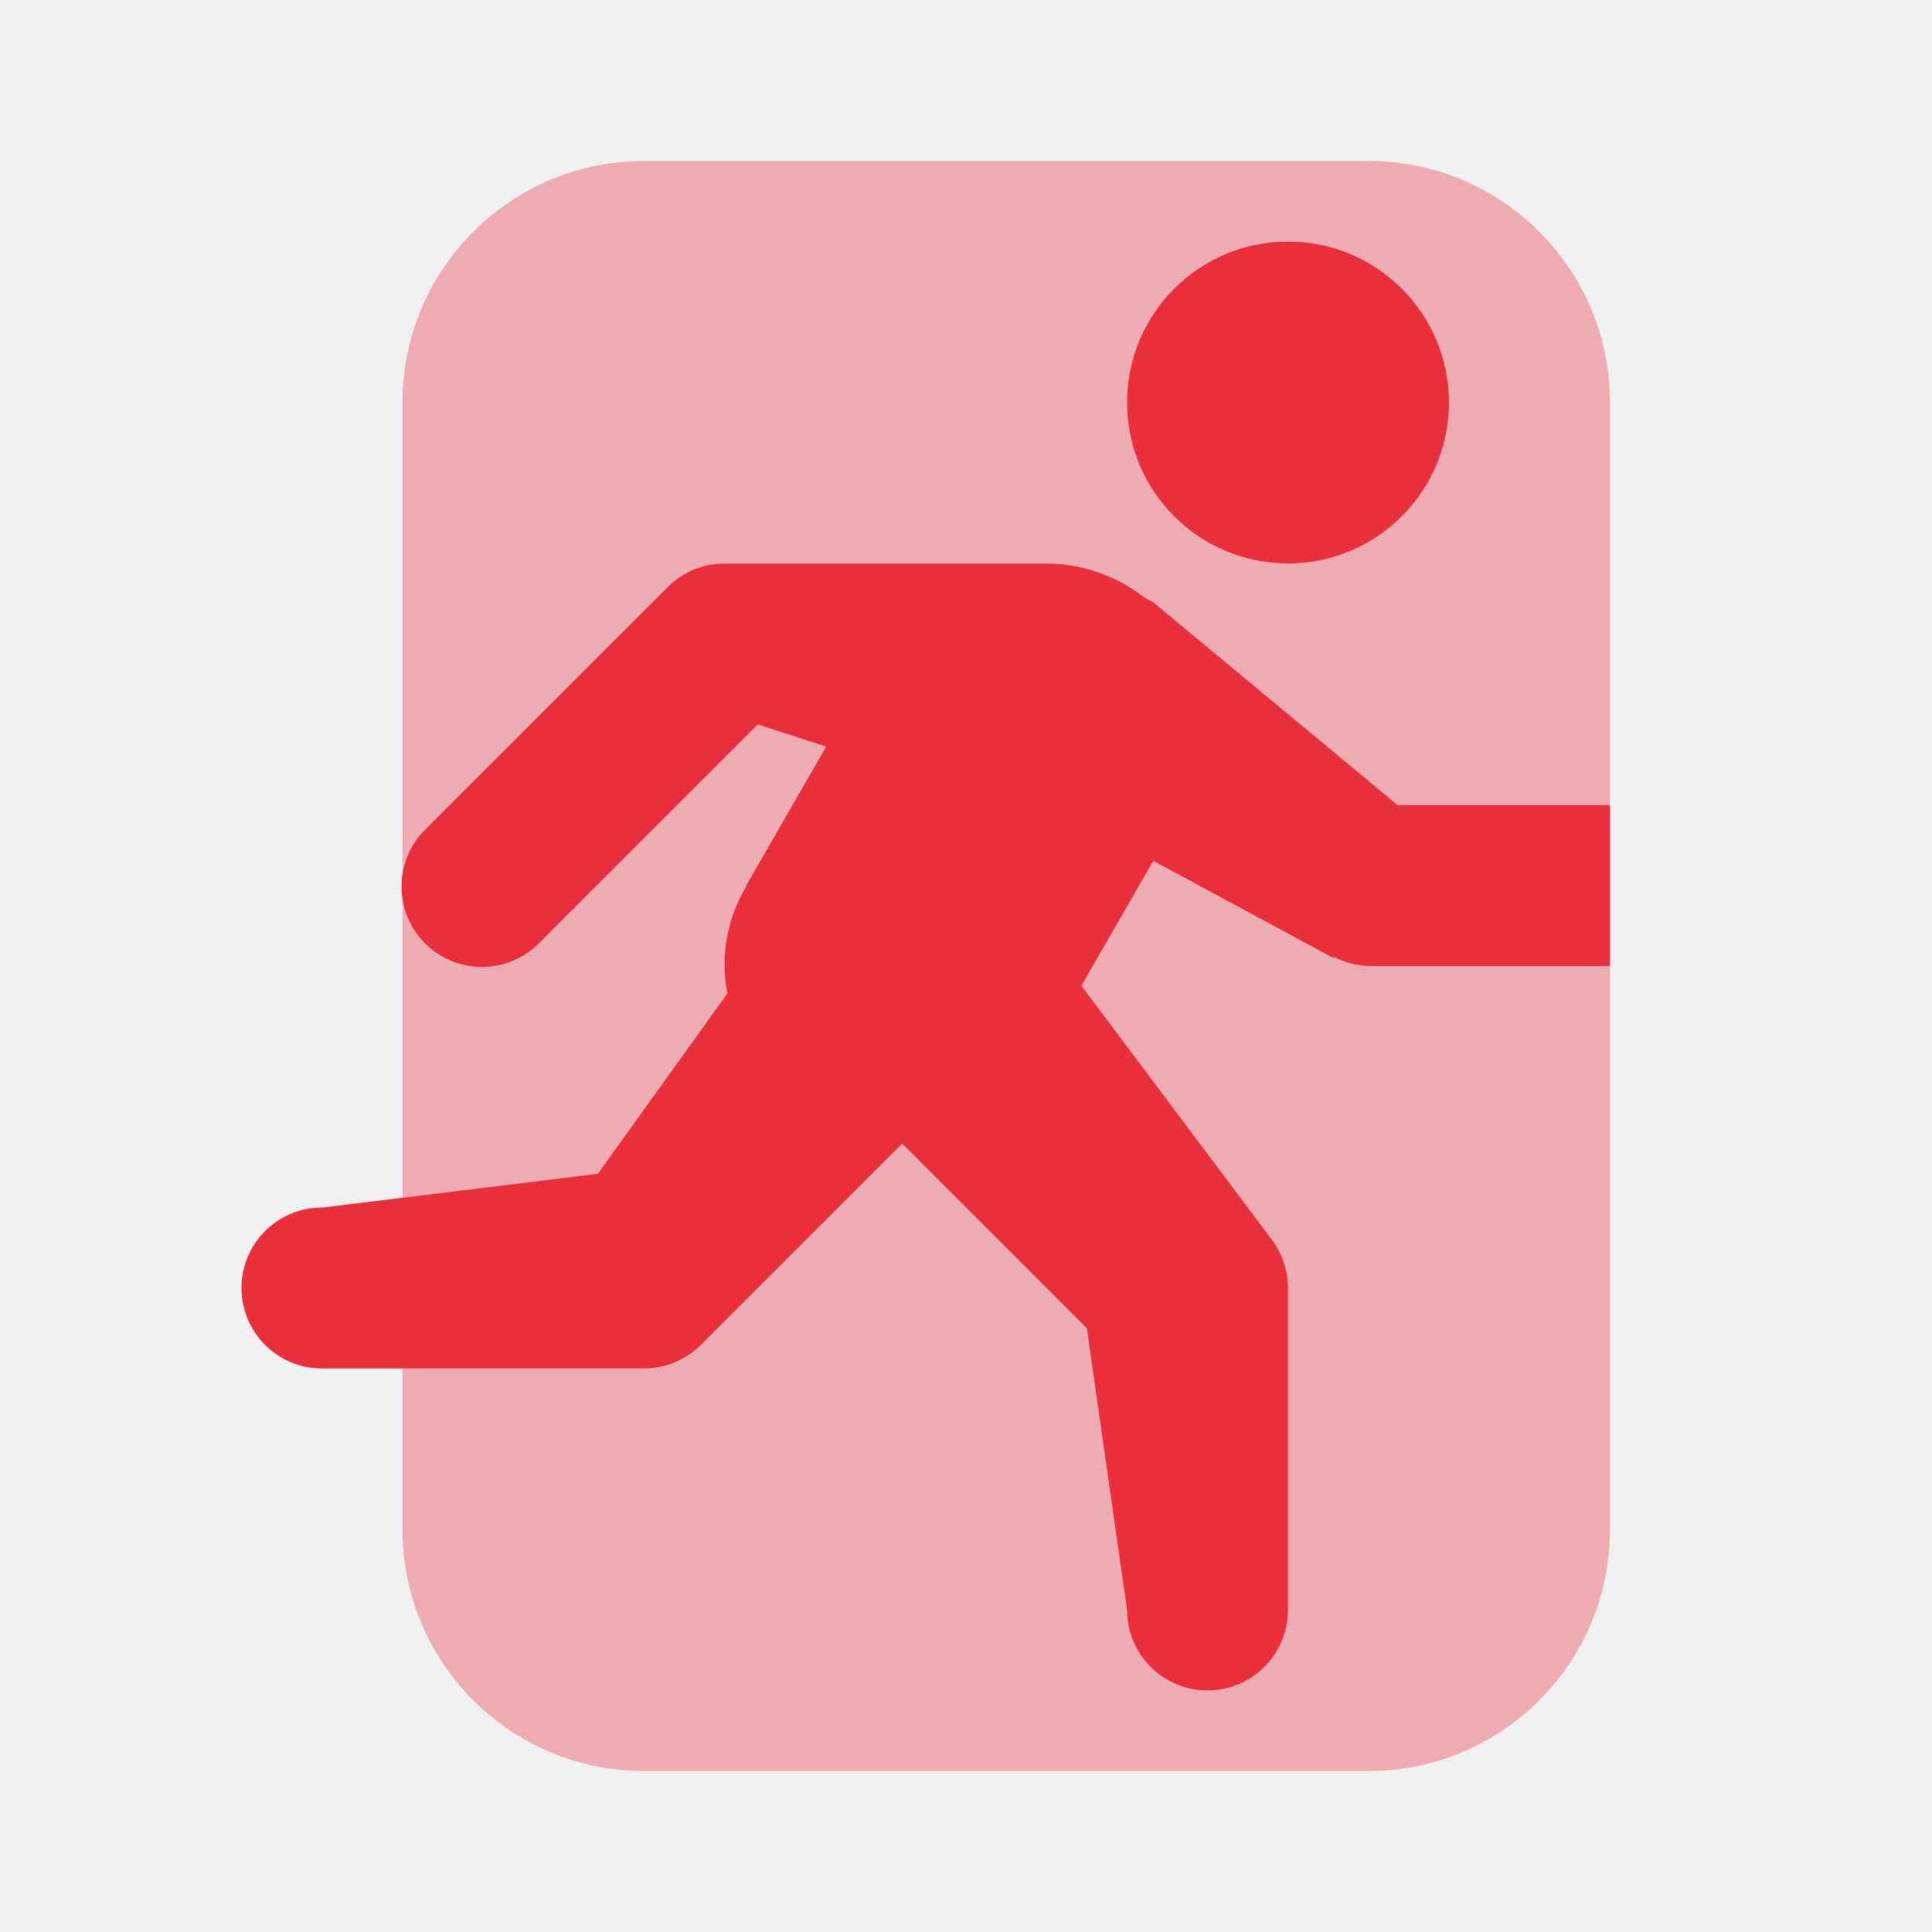
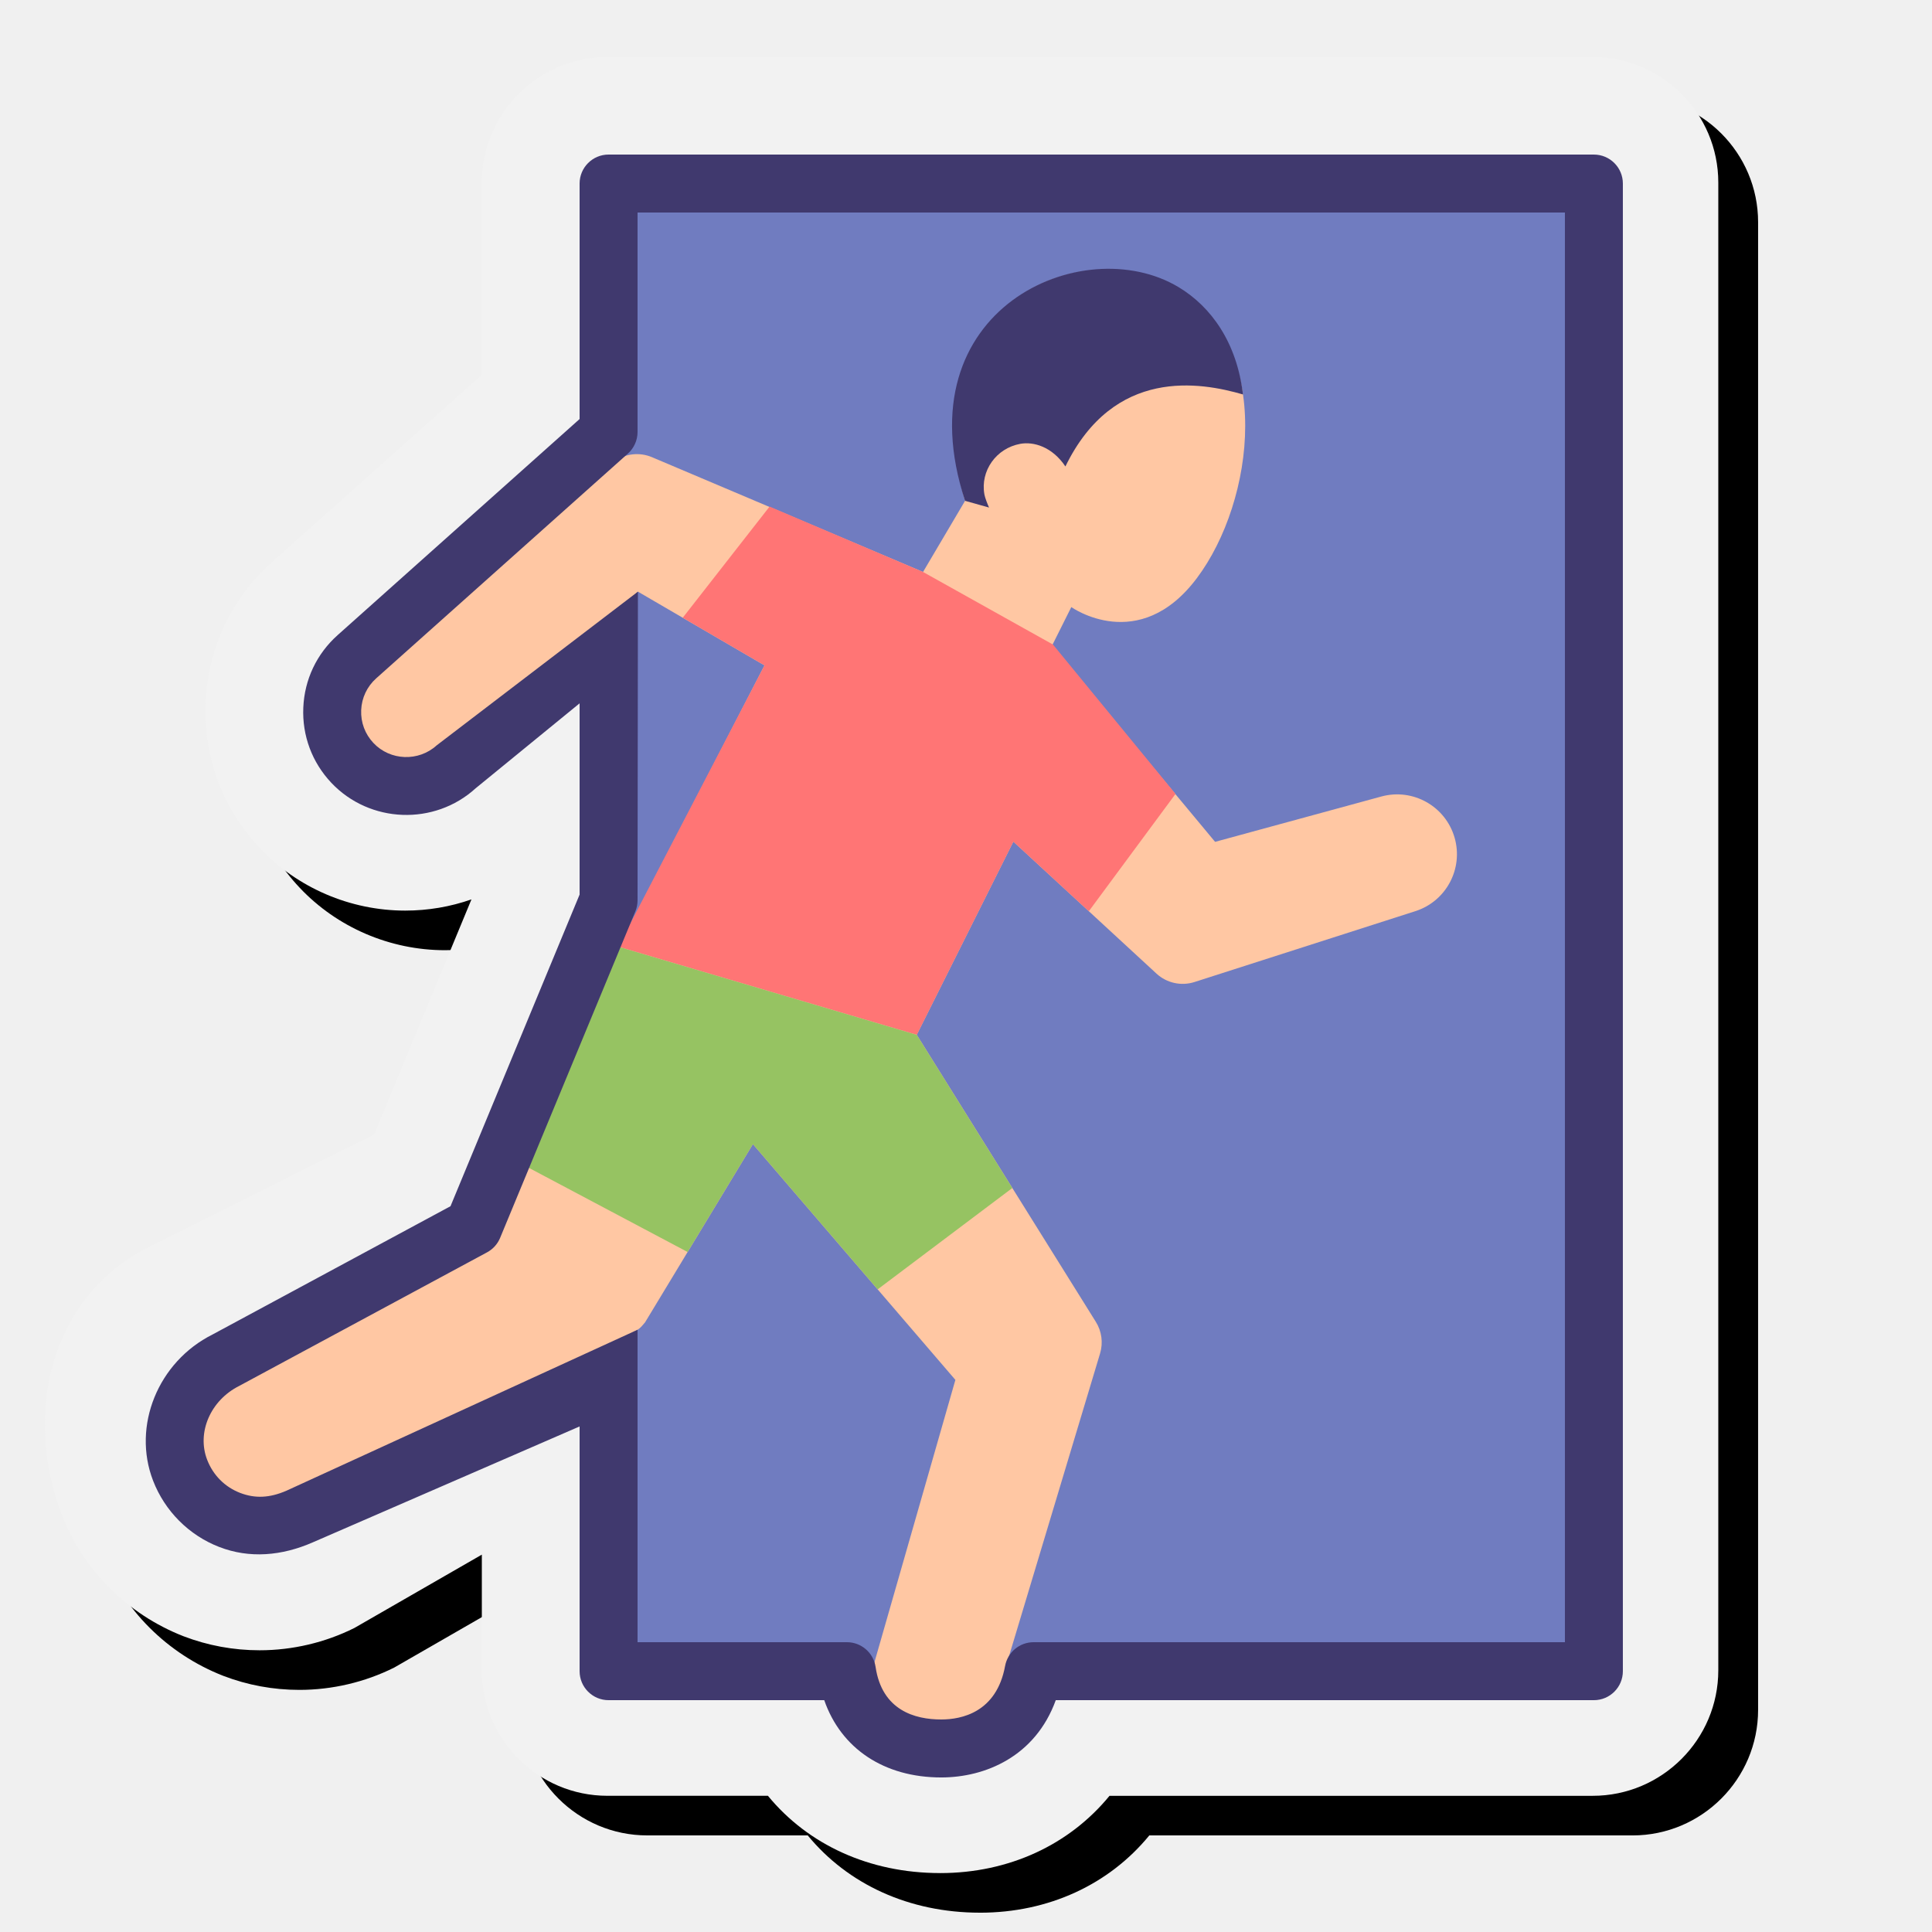
- <svg xmlns="http://www.w3.org/2000/svg" width="84" height="84" viewBox="0 0 84 84" fill="none">
-   <g clip-path="url(#clip0)">
-     <path d="M56 24.5C59.866 24.5 63 21.366 63 17.5C63 13.634 59.866 10.5 56 10.5C52.134 10.5 49 13.634 49 17.5C49 21.366 52.134 24.5 56 24.5V24.5Z" fill="#E92E3C" />
-     <path opacity="0.35" d="M57.928 41.574L58.03 41.689L50.145 37.451L47.019 42.876L55.3 53.901C55.754 54.507 56 55.243 56 56.001V70.001C56 71.934 54.433 73.501 52.5 73.501C50.567 73.501 49 71.934 49 70.001L47.25 57.751L39.224 49.725L30.474 58.475C29.818 59.132 28.928 59.501 28 59.501H17.5V66.501C17.5 72.3 22.201 77.001 28 77.001H59.5C65.299 77.001 70 72.3 70 66.501V42.001H59.5C58.95 41.986 58.411 41.84 57.928 41.574H57.928Z" fill="#E92E3C" />
-     <path opacity="0.35" d="M59.5 7H28C22.201 7 17.5 11.701 17.5 17.5V38.5C17.5 37.572 17.869 36.682 18.526 36.026L29.026 25.526C29.682 24.869 30.572 24.5 31.5 24.5H45.5C47.051 24.507 48.556 25.033 49.773 25.994C49.907 26.056 50.037 26.126 50.162 26.204L60.764 35H70V17.5C70 11.701 65.299 7 59.5 7L59.5 7ZM56 24.5C52.134 24.5 49 21.366 49 17.5C49 13.634 52.134 10.5 56 10.5C59.866 10.5 63 13.634 63 17.5C63 21.366 59.866 24.5 56 24.5V24.5Z" fill="#E92E3C" />
-     <path opacity="0.35" d="M25.994 51.044L31.622 43.204C31.303 41.586 31.604 39.907 32.466 38.5H32.441L35.941 32.462L32.956 31.5L23.474 40.974C22.474 41.975 20.968 42.275 19.661 41.733C18.353 41.191 17.5 39.915 17.5 38.5V52.077L25.994 51.044Z" fill="#E92E3C" />
-     <path d="M70 42V35H60.764L50.166 26.204C50.041 26.126 49.911 26.056 49.777 25.994C48.558 25.033 47.053 24.506 45.5 24.5H31.5C30.572 24.5 29.682 24.869 29.026 25.526L18.526 36.026C17.616 36.904 17.251 38.206 17.571 39.429C17.891 40.653 18.847 41.609 20.071 41.929C21.294 42.249 22.596 41.884 23.474 40.974L32.949 31.5L35.92 32.462L32.441 38.5H32.466C31.607 39.904 31.306 41.579 31.622 43.194L25.994 51.033L14.042 52.5H14C12.067 52.5 10.5 54.067 10.5 56C10.5 57.933 12.067 59.5 14 59.5H28C28.928 59.5 29.818 59.131 30.474 58.474L39.224 49.724L47.25 57.75L49 70C49 71.933 50.567 73.5 52.5 73.5C54.433 73.5 56 71.933 56 70V56C56 55.243 55.754 54.506 55.3 53.9L47.019 42.861L50.145 37.436L58.03 41.688L57.928 41.573C58.411 41.839 58.95 41.986 59.5 42L70 42Z" fill="#E92E3C" />
+ <svg xmlns="http://www.w3.org/2000/svg" version="1.1" viewBox="0 0 172 172">
+   <g fill="none" fill-rule="nonzero" stroke="none" stroke-width="1" stroke-linecap="butt" stroke-linejoin="miter" stroke-miterlimit="10" stroke-dasharray="" stroke-dashoffset="0" font-family="none" font-weight="none" font-size="none" text-anchor="none" style="mix-blend-mode: normal">
+     <path d="M0,172v-172h172v172z" fill="none" />
+     <g>
+       <path d="M87.238,170.28c-6.302,0 -11.761,-2.532 -15.329,-6.88h-14.29c-6.164,0 -11.18,-5.016 -11.18,-11.18v-10.289l-11.343,6.527c-2.601,1.3 -5.519,1.987 -8.442,1.987c-2.327,0 -4.608,-0.42 -6.777,-1.25c-4.99,-1.952 -8.915,-5.886 -10.831,-10.819c-3.462,-8.99 0.7,-19.445 9.467,-23.827l18.337,-10.021l8.665,-20.932c-1.871,0.655 -3.863,0.998 -5.896,0.998c-4.893,0 -9.61,-2.028 -12.94,-5.562c-3.314,-3.511 -5.031,-8.11 -4.83,-12.946c0.198,-4.83 2.289,-9.274 5.891,-12.506l18.698,-16.684v-17.114c0,-6.164 5.016,-11.18 11.18,-11.18h87.72c6.164,0 11.18,5.016 11.18,11.18v132.44c0,6.164 -5.016,11.18 -11.18,11.18h-43.019c-3.56,4.346 -8.937,6.88 -15.083,6.88z" fill="#000000" />
+       <path d="M83.695,166.754c-6.302,0 -11.761,-2.532 -15.329,-6.88h-14.29c-6.164,0 -11.18,-5.016 -11.18,-11.18v-10.289l-11.343,6.527c-2.601,1.3 -5.519,1.987 -8.442,1.987c-2.327,0 -4.608,-0.42 -6.777,-1.25c-4.99,-1.952 -8.915,-5.886 -10.831,-10.819c-3.462,-8.99 -1.02,-19.445 7.747,-23.827l20.057,-10.021l8.665,-20.932c-1.871,0.655 -3.863,0.998 -5.896,0.998c-4.893,0 -9.61,-2.028 -12.94,-5.562c-3.314,-3.511 -5.031,-8.11 -4.83,-12.946c0.198,-4.83 2.289,-9.274 5.891,-12.506l18.698,-16.684v-17.114c0,-6.164 5.016,-11.18 11.18,-11.18h87.72c6.164,0 11.18,5.016 11.18,11.18v132.44c0,6.164 -5.016,11.18 -11.18,11.18h-43.019c-3.56,4.348 -8.937,6.88 -15.083,6.88z" fill="#f2f2f2" />
+       <rect x="31.388" y="9.5" transform="scale(1.72,1.72)" width="51.112" height="77" fill="#707cc0" />
+       <path d="M85.916,44.588l-3.741,6.333l-24.138,-10.222c-1.108,-0.466 -2.38,-0.32 -3.352,0.387l-21.459,15.569c-2.738,2.374 -3.074,6.502 -0.753,9.285v0c2.415,2.898 6.754,3.21 9.56,0.686l14.761,-13.953l11.268,6.562l-25.68,49.83l-22.687,12.062c-3.799,1.901 -5.341,6.521 -3.44,10.32v0c1.901,3.799 6.521,5.341 10.32,3.44l30.186,-16.503c0.289,-0.179 0.44,-0.399 0.664,-0.654l9.604,-15.874l18.026,20.991l-7.178,25.04c-0.767,5.581 3.194,5.435 5.667,5.435h4.517l9.875,-32.828c0.286,-0.948 0.148,-1.973 -0.375,-2.812l-15.946,-25.556l8.6,-17.2l12.745,11.754c0.912,0.839 2.203,1.125 3.383,0.746l19.665,-6.309c2.737,-0.877 4.283,-3.769 3.493,-6.533v0c-0.802,-2.804 -3.708,-4.441 -6.521,-3.674l-14.804,4.037l-14.52,-17.461l1.72,-3.44c0,0 6.02,4.3 11.18,-2.58c5.16,-6.88 6.88,-20.64 -1.72,-25.8c-8.6,-5.16 -24.08,1.72 -18.92,18.92z" fill="#ffc7a3" />
+       <path d="M68.513,45.1l-7.731,9.895l7.279,4.24l-13.02,25.045l26.576,7.847l8.6,-17.2l6.718,6.197l7.718,-10.444l-10.912,-13.299l-11.565,-6.46z" fill="#ff7575" />
+       <path d="M55.04,84.28l-9.701,18.765l15.877,8.418l5.814,-9.606l11.104,12.931l11.99,-9.023l-8.509,-13.638z" fill="#96c362" />
+       <path d="M141.9,13.76h-87.72c-1.424,0 -2.58,1.156 -2.58,2.58v20.965l-21.543,19.238c-1.864,1.667 -2.95,3.958 -3.055,6.453c-0.108,2.497 0.779,4.874 2.494,6.693c3.416,3.619 9.181,3.836 12.857,0.483l9.247,-7.556v17.025l-11.493,27.744l-21.185,11.421c-4.85,2.427 -7.176,8.142 -5.294,13.014c1.046,2.707 3.191,4.857 5.884,5.9c2.69,1.044 5.571,0.807 8.359,-0.42l23.729,-10.308v21.789c0,1.424 1.156,2.58 2.58,2.58h19.2c1.491,4.297 5.313,6.88 10.416,6.88c3.899,0 8.375,-1.852 10.196,-6.88h47.907c1.424,0 2.58,-1.156 2.58,-2.58v-132.44c0,-1.424 -1.156,-2.58 -2.58,-2.58zM139.32,146.2h-47.3c-1.245,0 -2.313,0.889 -2.539,2.114c-0.762,4.147 -3.889,4.766 -5.685,4.766c-2.35,0 -5.272,-0.812 -5.846,-4.678c-0.186,-1.264 -1.273,-2.202 -2.551,-2.202h-18.64v-27.816l-31.254,14.328c-1.503,0.652 -2.793,0.709 -4.133,0.194c-1.359,-0.528 -2.401,-1.574 -2.931,-2.95c-0.934,-2.417 0.291,-5.287 2.859,-6.574l22.064,-11.892c0.523,-0.282 0.932,-0.736 1.159,-1.283l12.04,-29.065c0.129,-0.315 0.196,-0.648 0.196,-0.987l0.033,-27.482l-17.919,13.686c-1.61,1.462 -4.131,1.373 -5.626,-0.212c-0.752,-0.796 -1.139,-1.837 -1.092,-2.929c0.046,-1.094 0.523,-2.098 1.336,-2.826l22.406,-20.007c0.547,-0.49 0.862,-1.189 0.862,-1.925v-19.541h82.56z" fill="#40396e" />
+       <path d="M87.639,44.018c-0.38,-2.1 1.051,-4.116 3.197,-4.505c1.17,-0.212 2.826,0.244 4.014,2.014c4.321,-8.872 12.035,-7.504 15.809,-6.41c-0.542,-4.596 -2.809,-7.798 -5.74,-9.558c-8.499,-5.1 -24.606,1.909 -19.004,19.027l2.136,0.599c-0.124,-0.273 -0.356,-0.855 -0.413,-1.166z" fill="#40396e" />
+     </g>
  </g>
-   <defs>
-     <clipPath id="clip0">
-       <rect width="84" height="84" fill="white" />
-     </clipPath>
-   </defs>
</svg>
